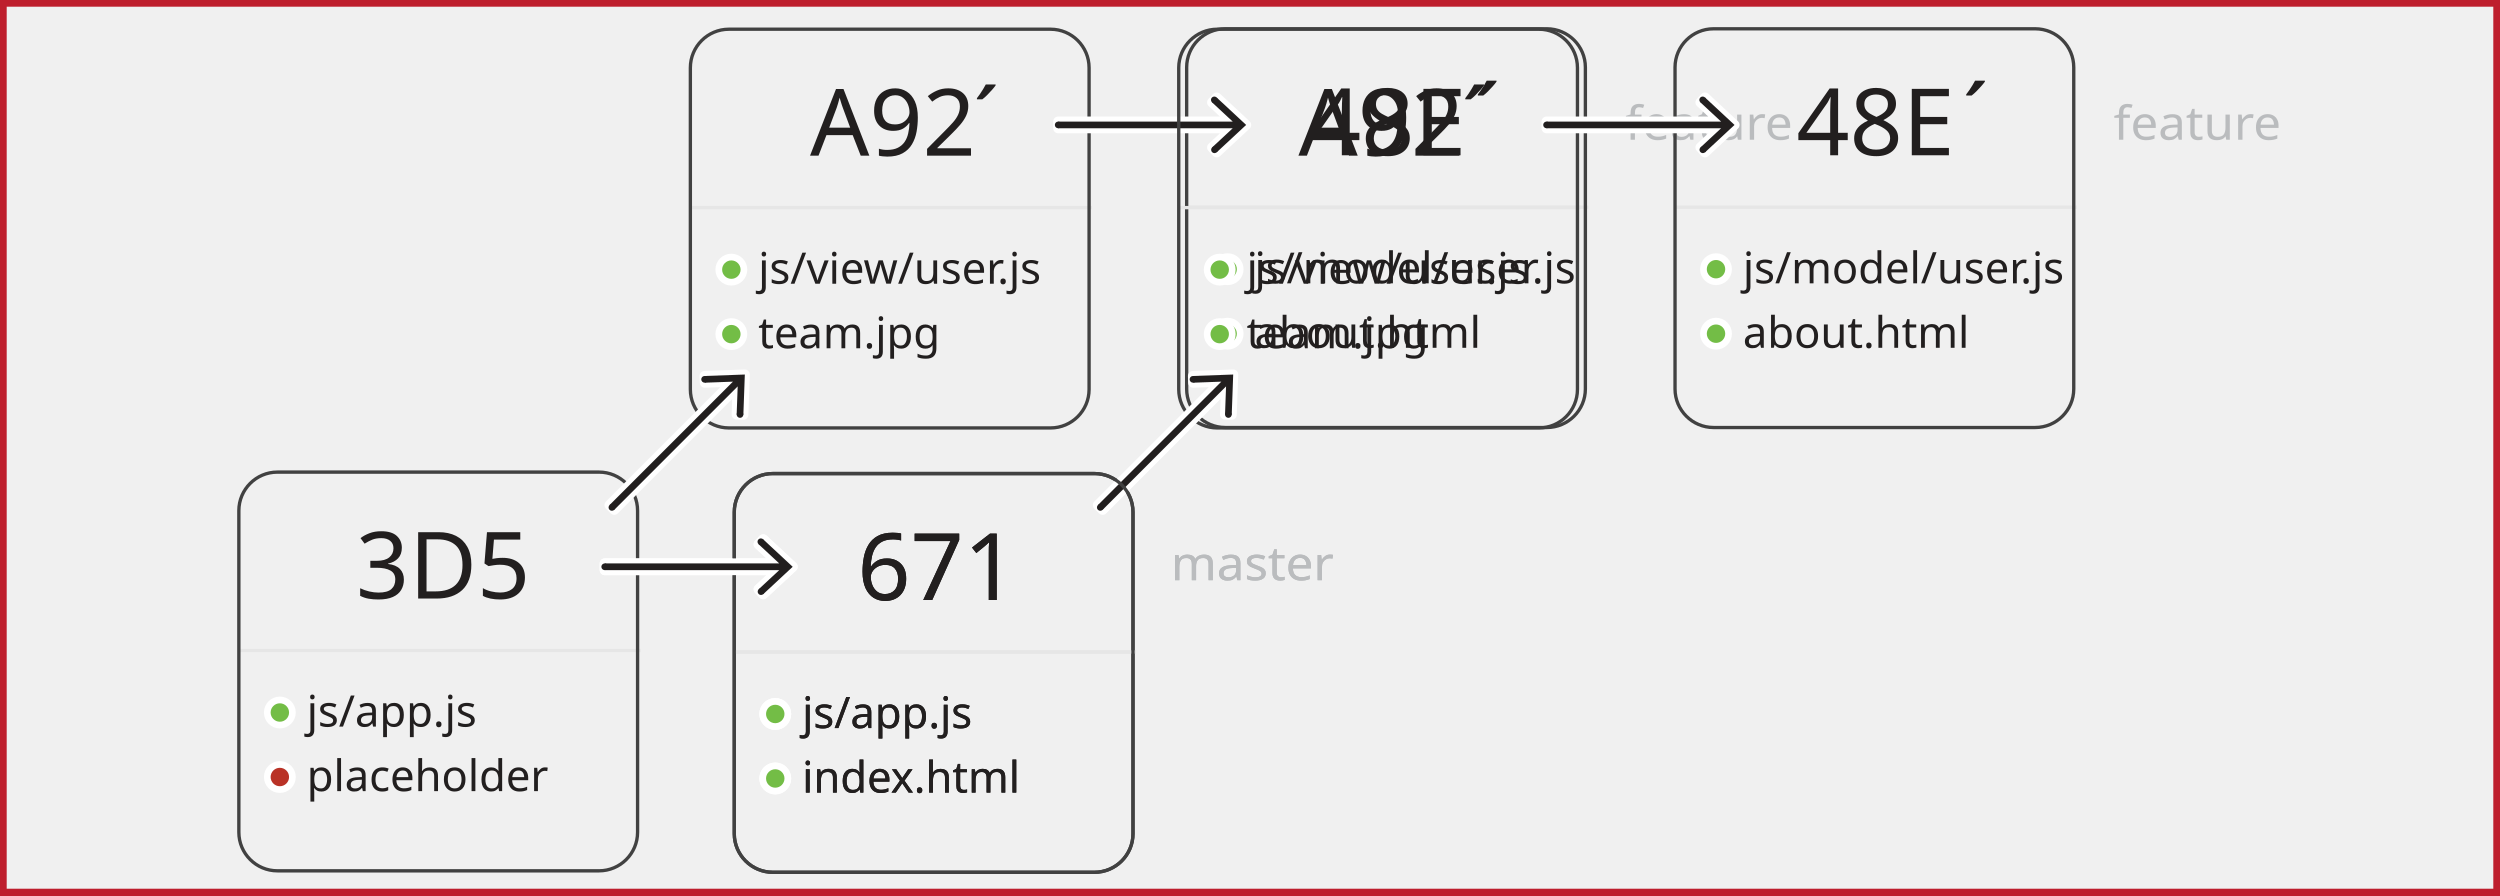
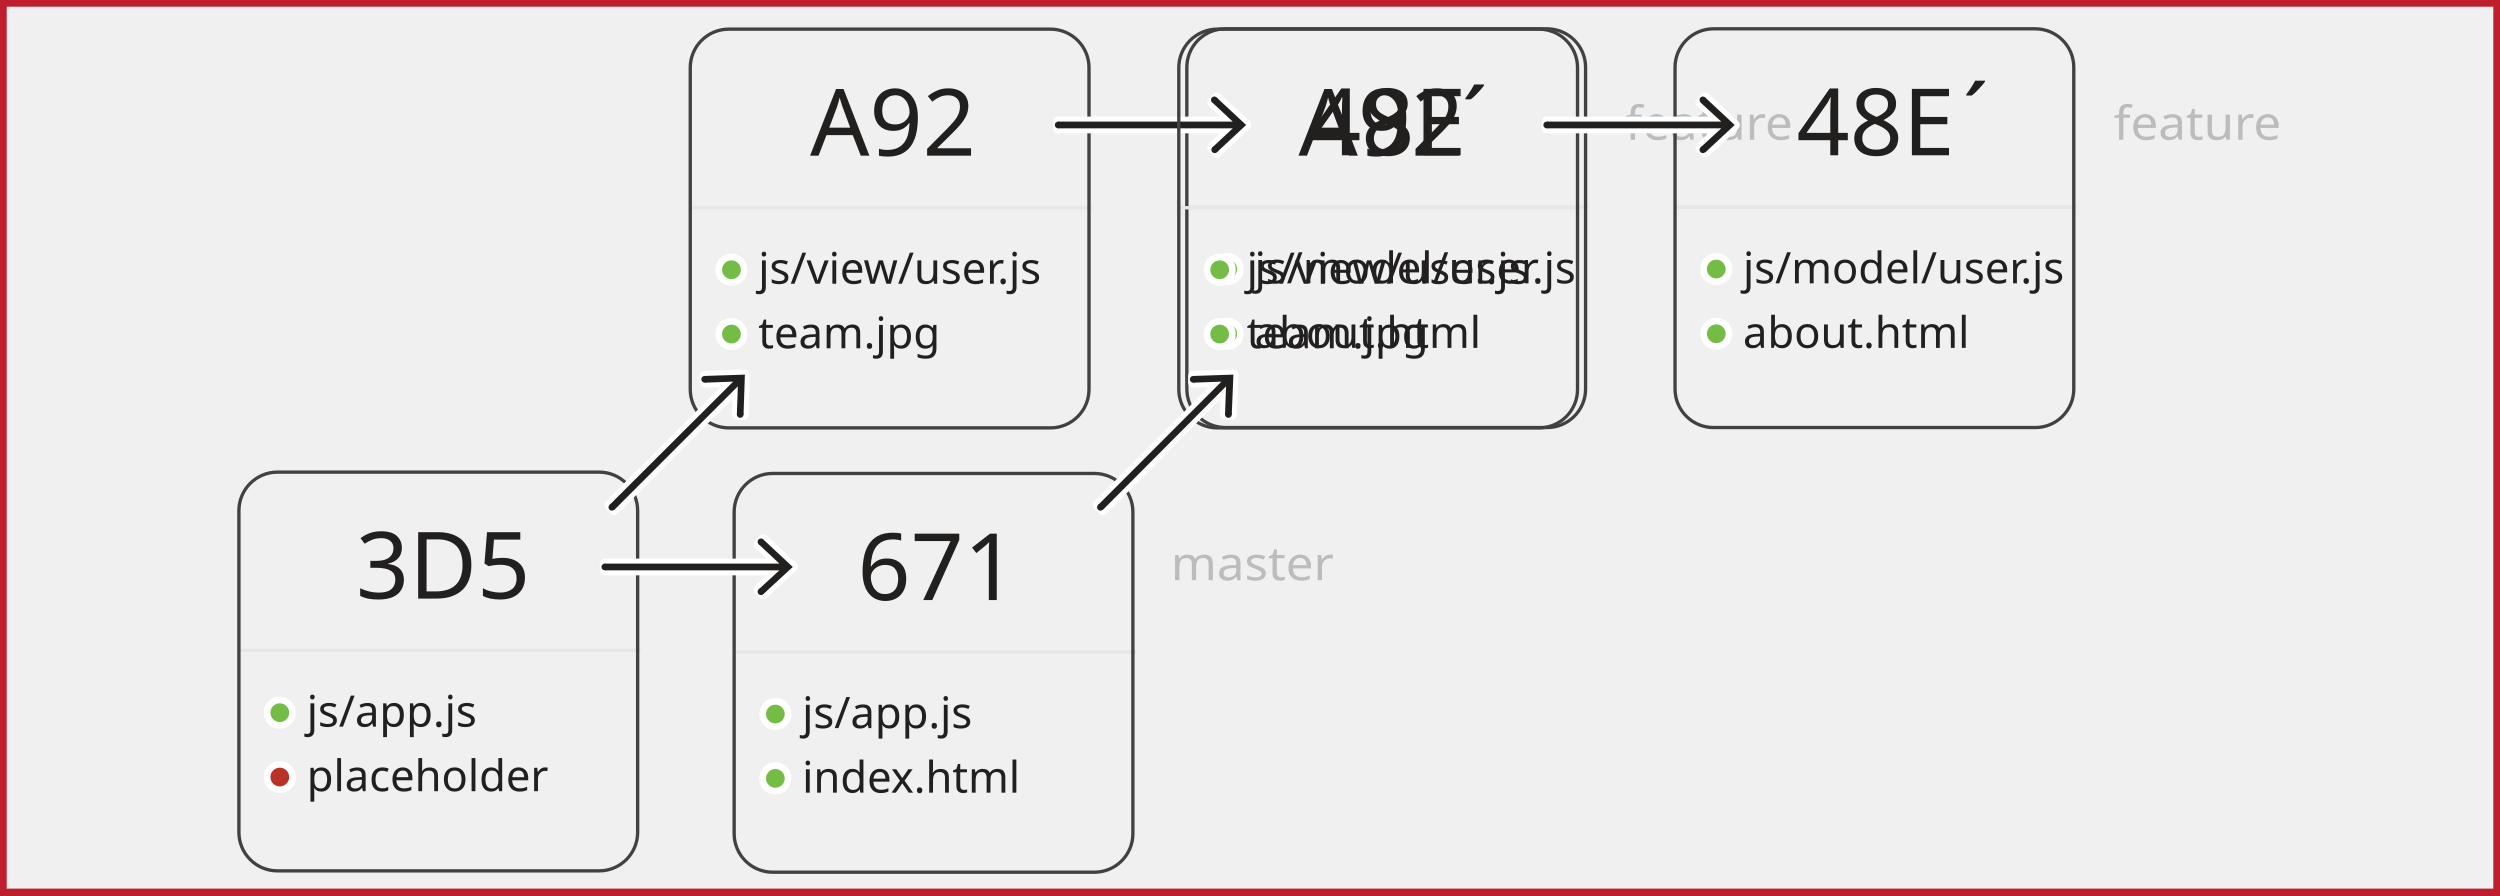
- <svg xmlns="http://www.w3.org/2000/svg" version="1.1" id="Layer_2" x="0px" y="0px" width="746.14px" height="267.242px" viewBox="0 0 746.14 267.242" enable-background="new 0 0 746.14 267.242" xml:space="preserve">
+ <svg xmlns="http://www.w3.org/2000/svg" version="1.1" id="Layer_2" x="0px" y="0px" viewBox="0 0 746.1 267.2" enable-background="new 0 0 746.1 267.2" xml:space="preserve">
  <g id="boundary">
-     <path id="shape" fill="none" stroke="#BE1E2D" stroke-width="4" stroke-miterlimit="10" d="M0,0l0,267.242l746.14,0L746.14,0L0,0z" />
+     <path id="shape" fill="none" stroke="#BE1E2D" stroke-width="4" stroke-miterlimit="10" d="M0,0v267.2h746.1V0H0z" />
  </g>
  <g id="base">
    <g id="Template_1_">
-       <line fill="none" stroke="#E6E6E6" stroke-miterlimit="10" x1="191.174" y1="194.146" x2="71.174" y2="194.146" />
+       <line fill="none" stroke="#E6E6E6" stroke-miterlimit="10" x1="191.2" y1="194.1" x2="71.2" y2="194.1" />
    </g>
-     <path id="border_1_" fill="#414141" d="M178.788,141.403c6.065,0,11,4.935,11,11v96c0,6.065-4.935,11-11,11h-96   c-6.065,0-11-4.935-11-11v-96c0-6.065,4.935-11,11-11H178.788 M178.788,140.403h-96c-6.6,0-12,5.4-12,12v96c0,6.6,5.4,12,12,12h96   c6.6,0,12-5.4,12-12v-96C190.788,145.803,185.388,140.403,178.788,140.403L178.788,140.403z" />
+     <path id="border_1_" fill="#414141" d="M178.8,141.4c6.1,0,11,4.9,11,11v96c0,6.1-4.9,11-11,11h-96c-6.1,0-11-4.9-11-11v-96   c0-6.1,4.9-11,11-11L178.8,141.4 M178.8,140.4h-96c-6.6,0-12,5.4-12,12v96c0,6.6,5.4,12,12,12h96c6.6,0,12-5.4,12-12v-96   C190.8,145.8,185.4,140.4,178.8,140.4L178.8,140.4z" />
    <text transform="matrix(1 0 0 1 106.2428 178.6422)" fill="#221F1F" font-family="'HelveticaNeue-Light'" font-size="27.748">3D5</text>
    <text transform="matrix(1 0 0 1 91.5437 216.8682)" fill="#221F1F" font-family="'ApexNew-Book'" font-size="12.992">js/app.js</text>
-     <circle fill="#73BD46" stroke="#FFFFFF" stroke-width="2" stroke-miterlimit="10" cx="83.52" cy="212.654" r="3.75" />
+     <circle fill="#73BD46" stroke="#FFFFFF" stroke-width="2" stroke-miterlimit="10" cx="83.5" cy="212.7" r="3.8" />
    <text transform="matrix(1 0 0 1 91.5437 236.1182)" fill="#221F1F" font-family="'ApexNew-Book'" font-size="12.992">placeholder</text>
-     <circle fill="#B93226" stroke="#FFFFFF" stroke-width="2" stroke-miterlimit="10" cx="83.52" cy="231.904" r="3.75" />
+     <circle fill="#B93226" stroke="#FFFFFF" stroke-width="2" stroke-miterlimit="10" cx="83.5" cy="231.9" r="3.8" />
+   </g>
+   <g id="step-1">
+     <text transform="matrix(1.0483 0 0 1 349.4434 173.1567)" fill="#BABCBE" font-family="'ApexNew-Book'" font-size="14">master</text>
+     <g>
+       <g id="Template_10_">
+         <line fill="none" stroke="#E6E6E6" stroke-miterlimit="10" x1="339" y1="194.6" x2="219" y2="194.6" />
+       </g>
+       <g id="border_19_">
+         <path fill="#414141" d="M326.6,141.8c6.1,0,11,4.9,11,11v96c0,6.1-4.9,11-11,11h-96c-6.1,0-11-4.9-11-11v-96c0-6.1,4.9-11,11-11     L326.6,141.8 M326.6,140.8h-96c-6.6,0-12,5.4-12,12v96c0,6.6,5.4,12,12,12h96c6.6,0,12-5.4,12-12v-96     C338.6,146.2,333.2,140.8,326.6,140.8L326.6,140.8z" />
+       </g>
+     </g>
+     <text transform="matrix(1 0 0 1 255.8935 179.078)" fill="#221F1F" font-family="'HelveticaNeue-Light'" font-size="27.748">671</text>
+     <text transform="matrix(1 0 0 1 239.4048 217.304)" fill="#221F1F" font-family="'ApexNew-Book'" font-size="12.992">js/app.js</text>
+     <circle fill="#73BD46" stroke="#FFFFFF" stroke-width="2" stroke-miterlimit="10" cx="231.4" cy="213.1" r="3.8" />
+     <g>
+       <g>
+         <polygon fill="none" stroke="#FFFFFF" stroke-width="3" stroke-linecap="round" stroke-linejoin="round" stroke-miterlimit="10" points="     227.8,161 226.4,162.4 232.6,168.2 180.5,168.2 180.5,170.2 232.6,170.2 226.4,175.9 227.8,177.3 236.6,169.2    " />
+         <polygon fill="#221F1F" points="227.8,161 226.4,162.4 232.6,168.2 180.5,168.2 180.5,170.2 232.6,170.2 226.4,175.9      227.8,177.3 236.6,169.2    " />
+       </g>
+       <circle fill="#221F1F" cx="180.5" cy="169.2" r="1" />
+       <circle fill="#221F1F" cx="227.1" cy="161.7" r="1" />
+       <circle fill="#221F1F" cx="227.1" cy="176.6" r="1" />
+       <line display="none" fill="none" stroke="#ED358C" stroke-miterlimit="10" x1="190" y1="156.7" x2="190" y2="180.7" />
+       <line display="none" fill="none" stroke="#ED358C" stroke-miterlimit="10" x1="218.8" y1="156.7" x2="218.8" y2="180.7" />
+     </g>
+     <circle fill="#73BD46" stroke="#FFFFFF" stroke-width="2" stroke-miterlimit="10" cx="231.4" cy="232.3" r="3.8" />
+     <text transform="matrix(1 0 0 1 239.4048 236.554)" fill="#221F1F" font-family="'ApexNew-Book'" font-size="12.992">index.html</text>
  </g>
  <g id="step-1-in-out">
    <text transform="matrix(1.0483 0 0 1 485.0527 41.7051)" fill="#BABCBE" font-family="'ApexNew-Book'" font-size="14">feature</text>
    <g>
      <g id="Template_8_">
-         <line fill="none" stroke="#E6E6E6" stroke-miterlimit="10" x1="325.929" y1="61.964" x2="205.929" y2="61.964" />
+         <line fill="none" stroke="#E6E6E6" stroke-miterlimit="10" x1="325.9" y1="62" x2="205.9" y2="62" />
      </g>
      <g id="border_16_">
-         <path fill="#414141" d="M313.542,9.221c6.065,0,11,4.935,11,11v96c0,6.065-4.935,11-11,11h-96c-6.065,0-11-4.935-11-11v-96     c0-6.065,4.935-11,11-11H313.542 M313.542,8.221h-96c-6.6,0-12,5.4-12,12v96c0,6.6,5.4,12,12,12h96c6.6,0,12-5.4,12-12v-96     C325.542,13.621,320.143,8.221,313.542,8.221L313.542,8.221z" />
+         <path fill="#414141" d="M313.5,9.2c6.1,0,11,4.9,11,11v96c0,6.1-4.9,11-11,11h-96c-6.1,0-11-4.9-11-11v-96c0-6.1,4.9-11,11-11     L313.5,9.2 M313.5,8.2h-96c-6.6,0-12,5.4-12,12v96c0,6.6,5.4,12,12,12h96c6.6,0,12-5.4,12-12v-96C325.5,13.6,320.1,8.2,313.5,8.2     L313.5,8.2z" />
      </g>
    </g>
    <text transform="matrix(1 0 0 1 241.7606 46.4603)" fill="#221F1F" font-family="'HelveticaNeue-Light'" font-size="27.748">A92</text>
    <text transform="matrix(1 0 0 1 226.2983 84.6863)" fill="#221F1F" font-family="'ApexNew-Book'" font-size="12.992">js/view/user.js</text>
-     <circle fill="#73BD46" stroke="#FFFFFF" stroke-width="2" stroke-miterlimit="10" cx="218.275" cy="80.472" r="3.75" />
+     <circle fill="#73BD46" stroke="#FFFFFF" stroke-width="2" stroke-miterlimit="10" cx="218.3" cy="80.5" r="3.8" />
    <text transform="matrix(1 0 0 1 226.2983 103.9363)" fill="#221F1F" font-family="'ApexNew-Book'" font-size="12.992">team.jpg</text>
-     <circle fill="#73BD46" stroke="#FFFFFF" stroke-width="2" stroke-miterlimit="10" cx="218.275" cy="99.722" r="3.75" />
-     <text transform="matrix(1 0 0 1 290.4606 46.4603)" fill="#221F1F" font-family="'HelveticaNeue-Light'" font-size="27.748">´</text>
-     <text transform="matrix(1 0 0 1 439.9606 45.332)" fill="#221F1F" font-family="'HelveticaNeue-Light'" font-size="27.748">´</text>
+     <circle fill="#73BD46" stroke="#FFFFFF" stroke-width="2" stroke-miterlimit="10" cx="218.3" cy="99.7" r="3.8" />
    <g>
      <g id="Template_6_">
-         <line fill="none" stroke="#E6E6E6" stroke-miterlimit="10" x1="474.053" y1="61.836" x2="354.053" y2="61.836" />
+         <line fill="none" stroke="#E6E6E6" stroke-miterlimit="10" x1="474.1" y1="61.8" x2="354.1" y2="61.8" />
      </g>
      <g id="border_14_">
-         <path fill="#414141" d="M461.666,9.093c6.065,0,11,4.935,11,11v96c0,6.065-4.935,11-11,11h-96c-6.065,0-11-4.935-11-11v-96     c0-6.065,4.935-11,11-11H461.666 M461.666,8.093h-96c-6.6,0-12,5.4-12,12v96c0,6.6,5.4,12,12,12h96c6.6,0,12-5.4,12-12v-96     C473.666,13.493,468.266,8.093,461.666,8.093L461.666,8.093z" />
+         <path fill="#414141" d="M461.7,9.1c6.1,0,11,4.9,11,11v96c0,6.1-4.9,11-11,11h-96c-6.1,0-11-4.9-11-11v-96c0-6.1,4.9-11,11-11     L461.7,9.1 M461.7,8.1h-96c-6.6,0-12,5.4-12,12v96c0,6.6,5.4,12,12,12h96c6.6,0,12-5.4,12-12v-96C473.7,13.5,468.3,8.1,461.7,8.1     L461.7,8.1z" />
      </g>
    </g>
    <text transform="matrix(1 0 0 1 390.3972 46.332)" fill="#221F1F" font-family="'HelveticaNeue-Light'" font-size="27.748">48E</text>
    <text transform="matrix(1 0 0 1 374.4217 84.5579)" fill="#221F1F" font-family="'ApexNew-Book'" font-size="12.992">js/model/user.js</text>
-     <circle fill="#73BD46" stroke="#FFFFFF" stroke-width="2" stroke-miterlimit="10" cx="366.398" cy="80.344" r="3.75" />
+     <circle fill="#73BD46" stroke="#FFFFFF" stroke-width="2" stroke-miterlimit="10" cx="366.4" cy="80.3" r="3.8" />
    <text transform="matrix(1 0 0 1 374.4217 103.8079)" fill="#221F1F" font-family="'ApexNew-Book'" font-size="12.992">about.html</text>
-     <circle fill="#73BD46" stroke="#FFFFFF" stroke-width="2" stroke-miterlimit="10" cx="366.398" cy="99.594" r="3.75" />
+     <circle fill="#73BD46" stroke="#FFFFFF" stroke-width="2" stroke-miterlimit="10" cx="366.4" cy="99.6" r="3.8" />
    <g id="XMLID_9_">
      <g>
-         <polygon fill="none" stroke="#FFFFFF" stroke-width="3" stroke-linecap="round" stroke-linejoin="round" stroke-miterlimit="10" points="     210.294,112.215 210.365,114.216 218.75,113.91 181.92,150.739 183.334,152.153 220.167,115.32 219.86,123.71 221.86,123.782      222.297,111.779    " />
-         <polygon fill="#221F1F" points="210.294,112.215 210.365,114.216 218.75,113.91 181.92,150.739 183.334,152.153 220.167,115.32      219.86,123.71 221.86,123.782 222.297,111.779    " />
+         <polygon fill="none" stroke="#FFFFFF" stroke-width="3" stroke-linecap="round" stroke-linejoin="round" stroke-miterlimit="10" points="     210.3,112.2 210.4,114.2 218.8,113.9 181.9,150.7 183.3,152.2 220.2,115.3 219.9,123.7 221.9,123.8 222.3,111.8    " />
+         <polygon fill="#221F1F" points="210.3,112.2 210.4,114.2 218.8,113.9 181.9,150.7 183.3,152.2 220.2,115.3 219.9,123.7      221.9,123.8 222.3,111.8    " />
      </g>
-       <circle fill="#221F1F" cx="182.627" cy="151.446" r="1" />
-       <circle fill="#221F1F" cx="210.294" cy="113.215" r="1" />
-       <circle fill="#221F1F" cx="220.86" cy="123.71" r="1" />
-       <line display="none" fill="none" stroke="#ED358C" stroke-miterlimit="10" x1="180.526" y1="135.864" x2="197.51" y2="152.849" />
-       <line display="none" fill="none" stroke="#ED358C" stroke-miterlimit="10" x1="200.855" y1="115.535" x2="217.839" y2="132.519" />
+       <circle fill="#221F1F" cx="182.6" cy="151.4" r="1" />
+       <circle fill="#221F1F" cx="210.3" cy="113.2" r="1" />
+       <circle fill="#221F1F" cx="220.9" cy="123.7" r="1" />
+       <line display="none" fill="none" stroke="#ED358C" stroke-miterlimit="10" x1="180.5" y1="135.9" x2="197.5" y2="152.8" />
+       <line display="none" fill="none" stroke="#ED358C" stroke-miterlimit="10" x1="200.9" y1="115.5" x2="217.8" y2="132.5" />
    </g>
    <g>
      <g>
-         <polygon fill="none" stroke="#FFFFFF" stroke-width="3" stroke-linecap="round" stroke-linejoin="round" stroke-miterlimit="10" points="     363.126,29.105 361.761,30.57 367.907,36.283 315.822,36.283 315.822,38.283 367.911,38.283 361.761,43.998 363.126,45.463      371.922,37.285    " />
-         <polygon fill="#221F1F" points="363.126,29.105 361.761,30.57 367.907,36.283 315.822,36.283 315.822,38.283 367.911,38.283      361.761,43.998 363.126,45.463 371.922,37.285    " />
+         <polygon fill="none" stroke="#FFFFFF" stroke-width="3" stroke-linecap="round" stroke-linejoin="round" stroke-miterlimit="10" points="     363.1,29.1 361.8,30.6 367.9,36.3 315.8,36.3 315.8,38.3 367.9,38.3 361.8,44 363.1,45.5 371.9,37.3    " />
+         <polygon fill="#221F1F" points="363.1,29.1 361.8,30.6 367.9,36.3 315.8,36.3 315.8,38.3 367.9,38.3 361.8,44 363.1,45.5      371.9,37.3    " />
      </g>
-       <circle fill="#221F1F" cx="315.822" cy="37.283" r="1" />
-       <circle fill="#221F1F" cx="362.418" cy="29.812" r="1" />
-       <circle fill="#221F1F" cx="362.468" cy="44.705" r="1" />
-       <line display="none" fill="none" stroke="#ED358C" stroke-miterlimit="10" x1="325.354" y1="24.779" x2="325.354" y2="48.798" />
-       <line display="none" fill="none" stroke="#ED358C" stroke-miterlimit="10" x1="354.104" y1="24.779" x2="354.104" y2="48.798" />
-     </g>
-     <g id="master">
-       <text transform="matrix(1.0483 0 0 1 349.4433 173.1569)" fill="#BABCBE" font-family="'ApexNew-Book'" font-size="14">master</text>
-       <g>
-         <g id="Template_9_">
-           <line fill="none" stroke="#E6E6E6" stroke-miterlimit="10" x1="339.036" y1="194.582" x2="219.036" y2="194.582" />
-         </g>
-         <g id="border_18_">
-           <path fill="#414141" d="M326.649,141.838c6.065,0,11,4.935,11,11v96c0,6.065-4.935,11-11,11h-96c-6.065,0-11-4.935-11-11v-96      c0-6.065,4.935-11,11-11H326.649 M326.649,140.838h-96c-6.6,0-12,5.4-12,12v96c0,6.6,5.4,12,12,12h96c6.6,0,12-5.4,12-12v-96      C338.649,146.238,333.249,140.838,326.649,140.838L326.649,140.838z" />
-         </g>
-       </g>
-       <text transform="matrix(1 0 0 1 255.8935 179.078)" fill="#221F1F" font-family="'HelveticaNeue-Light'" font-size="27.748">671</text>
-       <text transform="matrix(1 0 0 1 239.4048 217.304)" fill="#221F1F" font-family="'ApexNew-Book'" font-size="12.992">js/app.js</text>
-       <circle fill="#73BD46" stroke="#FFFFFF" stroke-width="2" stroke-miterlimit="10" cx="231.381" cy="213.09" r="3.75" />
-       <g>
-         <g>
-           <polygon fill="none" stroke="#FFFFFF" stroke-width="3" stroke-linecap="round" stroke-linejoin="round" stroke-miterlimit="10" points="      227.786,160.979 226.421,162.444 232.567,168.157 180.482,168.157 180.482,170.157 232.572,170.157 226.421,175.872       227.786,177.337 236.582,169.159     " />
-           <polygon fill="#221F1F" points="227.786,160.979 226.421,162.444 232.567,168.157 180.482,168.157 180.482,170.157       232.572,170.157 226.421,175.872 227.786,177.337 236.582,169.159     " />
-         </g>
-         <circle fill="#221F1F" cx="180.482" cy="169.157" r="1" />
-         <circle fill="#221F1F" cx="227.079" cy="161.686" r="1" />
-         <circle fill="#221F1F" cx="227.129" cy="176.579" r="1" />
-         <line display="none" fill="none" stroke="#ED358C" stroke-miterlimit="10" x1="190.014" y1="156.653" x2="190.014" y2="180.672" />
-         <line display="none" fill="none" stroke="#ED358C" stroke-miterlimit="10" x1="218.764" y1="156.653" x2="218.764" y2="180.672" />
-       </g>
-       <circle fill="#73BD46" stroke="#FFFFFF" stroke-width="2" stroke-miterlimit="10" cx="231.381" cy="232.34" r="3.75" />
-       <text transform="matrix(1 0 0 1 239.4048 236.554)" fill="#221F1F" font-family="'ApexNew-Book'" font-size="12.992">index.html</text>
+       <circle fill="#221F1F" cx="315.8" cy="37.3" r="1" />
+       <circle fill="#221F1F" cx="362.4" cy="29.8" r="1" />
+       <circle fill="#221F1F" cx="362.5" cy="44.7" r="1" />
+       <line display="none" fill="none" stroke="#ED358C" stroke-miterlimit="10" x1="325.4" y1="24.8" x2="325.4" y2="48.8" />
+       <line display="none" fill="none" stroke="#ED358C" stroke-miterlimit="10" x1="354.1" y1="24.8" x2="354.1" y2="48.8" />
    </g>
  </g>
  <g id="step-3">
-     <text transform="matrix(1.0483 0 0 1 630.8101 41.7051)" fill="#BABCBE" font-family="'ApexNew-Book'" font-size="14">feature</text>
+     <text transform="matrix(1.0483 0 0 1 630.8096 41.7051)" fill="#BABCBE" font-family="'ApexNew-Book'" font-size="14">feature</text>
    <g>
      <g id="Template_5_">
-         <line fill="none" stroke="#E6E6E6" stroke-miterlimit="10" x1="471.687" y1="61.964" x2="351.687" y2="61.964" />
+         <line fill="none" stroke="#E6E6E6" stroke-miterlimit="10" x1="471.7" y1="62" x2="351.7" y2="62" />
      </g>
      <g id="border_12_">
-         <path fill="#414141" d="M459.3,9.221c6.065,0,11,4.935,11,11v96c0,6.065-4.935,11-11,11h-96c-6.065,0-11-4.935-11-11v-96     c0-6.065,4.935-11,11-11H459.3 M459.3,8.221h-96c-6.6,0-12,5.4-12,12v96c0,6.6,5.4,12,12,12h96c6.6,0,12-5.4,12-12v-96     C471.3,13.621,465.9,8.221,459.3,8.221L459.3,8.221z" />
+         <path fill="#414141" d="M459.3,9.2c6.1,0,11,4.9,11,11v96c0,6.1-4.9,11-11,11h-96c-6.1,0-11-4.9-11-11v-96c0-6.1,4.9-11,11-11     L459.3,9.2 M459.3,8.2h-96c-6.6,0-12,5.4-12,12v96c0,6.6,5.4,12,12,12h96c6.6,0,12-5.4,12-12v-96C471.3,13.6,465.9,8.2,459.3,8.2     L459.3,8.2z" />
      </g>
    </g>
    <text transform="matrix(1 0 0 1 387.5179 46.4603)" fill="#221F1F" font-family="'HelveticaNeue-Light'" font-size="27.748">A92</text>
    <text transform="matrix(1 0 0 1 372.0557 84.6863)" fill="#221F1F" font-family="'ApexNew-Book'" font-size="12.992">js/view/user.js</text>
-     <circle fill="#73BD46" stroke="#FFFFFF" stroke-width="2" stroke-miterlimit="10" cx="364.032" cy="80.472" r="3.75" />
+     <circle fill="#73BD46" stroke="#FFFFFF" stroke-width="2" stroke-miterlimit="10" cx="364" cy="80.5" r="3.8" />
    <text transform="matrix(1 0 0 1 372.0557 103.9363)" fill="#221F1F" font-family="'ApexNew-Book'" font-size="12.992">team.jpg</text>
-     <circle fill="#73BD46" stroke="#FFFFFF" stroke-width="2" stroke-miterlimit="10" cx="364.032" cy="99.722" r="3.75" />
+     <circle fill="#73BD46" stroke="#FFFFFF" stroke-width="2" stroke-miterlimit="10" cx="364" cy="99.7" r="3.8" />
    <text transform="matrix(1 0 0 1 436.218 46.4603)" fill="#221F1F" font-family="'HelveticaNeue-Light'" font-size="27.748">´</text>
    <text transform="matrix(1 0 0 1 585.718 45.332)" fill="#221F1F" font-family="'HelveticaNeue-Light'" font-size="27.748">´</text>
    <g>
      <g id="Template_2_">
-         <line fill="none" stroke="#E6E6E6" stroke-miterlimit="10" x1="619.81" y1="61.836" x2="499.81" y2="61.836" />
+         <line fill="none" stroke="#E6E6E6" stroke-miterlimit="10" x1="619.8" y1="61.8" x2="499.8" y2="61.8" />
      </g>
      <g id="border_10_">
-         <path fill="#414141" d="M607.423,9.093c6.065,0,11,4.935,11,11v96c0,6.065-4.935,11-11,11h-96c-6.065,0-11-4.935-11-11v-96     c0-6.065,4.935-11,11-11H607.423 M607.423,8.093h-96c-6.6,0-12,5.4-12,12v96c0,6.6,5.4,12,12,12h96c6.6,0,12-5.4,12-12v-96     C619.423,13.493,614.023,8.093,607.423,8.093L607.423,8.093z" />
+         <path fill="#414141" d="M607.4,9.1c6.1,0,11,4.9,11,11v96c0,6.1-4.9,11-11,11h-96c-6.1,0-11-4.9-11-11v-96c0-6.1,4.9-11,11-11     L607.4,9.1 M607.4,8.1h-96c-6.6,0-12,5.4-12,12v96c0,6.6,5.4,12,12,12h96c6.6,0,12-5.4,12-12v-96C619.4,13.5,614,8.1,607.4,8.1     L607.4,8.1z" />
      </g>
    </g>
    <text transform="matrix(1 0 0 1 536.1545 46.332)" fill="#221F1F" font-family="'HelveticaNeue-Light'" font-size="27.748">48E</text>
    <text transform="matrix(1 0 0 1 520.179 84.5579)" fill="#221F1F" font-family="'ApexNew-Book'" font-size="12.992">js/model/user.js</text>
-     <circle fill="#73BD46" stroke="#FFFFFF" stroke-width="2" stroke-miterlimit="10" cx="512.155" cy="80.344" r="3.75" />
+     <circle fill="#73BD46" stroke="#FFFFFF" stroke-width="2" stroke-miterlimit="10" cx="512.2" cy="80.3" r="3.8" />
    <text transform="matrix(1 0 0 1 520.179 103.8079)" fill="#221F1F" font-family="'ApexNew-Book'" font-size="12.992">about.html</text>
-     <circle fill="#73BD46" stroke="#FFFFFF" stroke-width="2" stroke-miterlimit="10" cx="512.155" cy="99.594" r="3.75" />
+     <circle fill="#73BD46" stroke="#FFFFFF" stroke-width="2" stroke-miterlimit="10" cx="512.2" cy="99.6" r="3.8" />
    <g id="XMLID_1_">
      <g>
-         <polygon fill="none" stroke="#FFFFFF" stroke-width="3" stroke-linecap="round" stroke-linejoin="round" stroke-miterlimit="10" points="     356.051,112.215 356.122,114.216 364.507,113.91 327.677,150.739 329.091,152.153 365.924,115.32 365.617,123.71      367.617,123.782 368.055,111.779    " />
-         <polygon fill="#221F1F" points="356.051,112.215 356.122,114.216 364.507,113.91 327.677,150.739 329.091,152.153      365.924,115.32 365.617,123.71 367.617,123.782 368.055,111.779    " />
+         <polygon fill="none" stroke="#FFFFFF" stroke-width="3" stroke-linecap="round" stroke-linejoin="round" stroke-miterlimit="10" points="     356.1,112.2 356.1,114.2 364.5,113.9 327.7,150.7 329.1,152.2 365.9,115.3 365.6,123.7 367.6,123.8 368.1,111.8    " />
+         <polygon fill="#221F1F" points="356.1,112.2 356.1,114.2 364.5,113.9 327.7,150.7 329.1,152.2 365.9,115.3 365.6,123.7      367.6,123.8 368.1,111.8    " />
      </g>
-       <circle fill="#221F1F" cx="328.384" cy="151.446" r="1" />
-       <circle fill="#221F1F" cx="356.051" cy="113.215" r="1" />
-       <circle fill="#221F1F" cx="366.617" cy="123.71" r="1" />
-       <line display="none" fill="none" stroke="#ED358C" stroke-miterlimit="10" x1="326.283" y1="135.864" x2="343.267" y2="152.849" />
-       <line display="none" fill="none" stroke="#ED358C" stroke-miterlimit="10" x1="346.612" y1="115.535" x2="363.596" y2="132.519" />
+       <circle fill="#221F1F" cx="328.4" cy="151.4" r="1" />
+       <circle fill="#221F1F" cx="356.1" cy="113.2" r="1" />
+       <circle fill="#221F1F" cx="366.6" cy="123.7" r="1" />
+       <line display="none" fill="none" stroke="#ED358C" stroke-miterlimit="10" x1="326.3" y1="135.9" x2="343.3" y2="152.8" />
+       <line display="none" fill="none" stroke="#ED358C" stroke-miterlimit="10" x1="346.6" y1="115.5" x2="363.6" y2="132.5" />
    </g>
    <g>
      <g>
-         <polygon fill="none" stroke="#FFFFFF" stroke-width="3" stroke-linecap="round" stroke-linejoin="round" stroke-miterlimit="10" points="     508.882,29.105 507.518,30.57 513.663,36.283 461.578,36.283 461.578,38.283 513.668,38.283 507.518,43.998 508.882,45.463      517.678,37.285    " />
-         <polygon fill="#221F1F" points="508.882,29.105 507.518,30.57 513.663,36.283 461.578,36.283 461.578,38.283 513.668,38.283      507.518,43.998 508.882,45.463 517.678,37.285    " />
+         <polygon fill="none" stroke="#FFFFFF" stroke-width="3" stroke-linecap="round" stroke-linejoin="round" stroke-miterlimit="10" points="     508.9,29.1 507.5,30.6 513.7,36.3 461.6,36.3 461.6,38.3 513.7,38.3 507.5,44 508.9,45.5 517.7,37.3    " />
+         <polygon fill="#221F1F" points="508.9,29.1 507.5,30.6 513.7,36.3 461.6,36.3 461.6,38.3 513.7,38.3 507.5,44 508.9,45.5      517.7,37.3    " />
      </g>
-       <circle fill="#221F1F" cx="461.578" cy="37.283" r="1" />
-       <circle fill="#221F1F" cx="508.175" cy="29.812" r="1" />
-       <circle fill="#221F1F" cx="508.225" cy="44.705" r="1" />
-       <line display="none" fill="none" stroke="#ED358C" stroke-miterlimit="10" x1="471.111" y1="24.779" x2="471.111" y2="48.798" />
-       <line display="none" fill="none" stroke="#ED358C" stroke-miterlimit="10" x1="499.861" y1="24.779" x2="499.861" y2="48.798" />
-     </g>
-     <g id="master_1_">
-       <text transform="matrix(1.0483 0 0 1 349.4433 173.1569)" fill="#BABCBE" font-family="'ApexNew-Book'" font-size="14">master</text>
-       <g>
-         <g id="Template_10_">
-           <line fill="none" stroke="#E6E6E6" stroke-miterlimit="10" x1="339.036" y1="194.582" x2="219.036" y2="194.582" />
-         </g>
-         <g id="border_19_">
-           <path fill="#414141" d="M326.649,141.838c6.065,0,11,4.935,11,11v96c0,6.065-4.935,11-11,11h-96c-6.065,0-11-4.935-11-11v-96      c0-6.065,4.935-11,11-11H326.649 M326.649,140.838h-96c-6.6,0-12,5.4-12,12v96c0,6.6,5.4,12,12,12h96c6.6,0,12-5.4,12-12v-96      C338.649,146.238,333.249,140.838,326.649,140.838L326.649,140.838z" />
-         </g>
-       </g>
-       <text transform="matrix(1 0 0 1 255.8935 179.078)" fill="#221F1F" font-family="'HelveticaNeue-Light'" font-size="27.748">671</text>
-       <text transform="matrix(1 0 0 1 239.4048 217.304)" fill="#221F1F" font-family="'ApexNew-Book'" font-size="12.992">js/app.js</text>
-       <circle fill="#73BD46" stroke="#FFFFFF" stroke-width="2" stroke-miterlimit="10" cx="231.381" cy="213.09" r="3.75" />
-       <g>
-         <g>
-           <polygon fill="none" stroke="#FFFFFF" stroke-width="3" stroke-linecap="round" stroke-linejoin="round" stroke-miterlimit="10" points="      227.786,160.979 226.421,162.444 232.567,168.157 180.482,168.157 180.482,170.157 232.572,170.157 226.421,175.872       227.786,177.337 236.582,169.159     " />
-           <polygon fill="#221F1F" points="227.786,160.979 226.421,162.444 232.567,168.157 180.482,168.157 180.482,170.157       232.572,170.157 226.421,175.872 227.786,177.337 236.582,169.159     " />
-         </g>
-         <circle fill="#221F1F" cx="180.482" cy="169.157" r="1" />
-         <circle fill="#221F1F" cx="227.079" cy="161.686" r="1" />
-         <circle fill="#221F1F" cx="227.129" cy="176.579" r="1" />
-         <line display="none" fill="none" stroke="#ED358C" stroke-miterlimit="10" x1="190.014" y1="156.653" x2="190.014" y2="180.672" />
-         <line display="none" fill="none" stroke="#ED358C" stroke-miterlimit="10" x1="218.764" y1="156.653" x2="218.764" y2="180.672" />
-       </g>
-       <circle fill="#73BD46" stroke="#FFFFFF" stroke-width="2" stroke-miterlimit="10" cx="231.381" cy="232.34" r="3.75" />
-       <text transform="matrix(1 0 0 1 239.4048 236.554)" fill="#221F1F" font-family="'ApexNew-Book'" font-size="12.992">index.html</text>
+       <circle fill="#221F1F" cx="461.6" cy="37.3" r="1" />
+       <circle fill="#221F1F" cx="508.2" cy="29.8" r="1" />
+       <circle fill="#221F1F" cx="508.2" cy="44.7" r="1" />
+       <line display="none" fill="none" stroke="#ED358C" stroke-miterlimit="10" x1="471.1" y1="24.8" x2="471.1" y2="48.8" />
+       <line display="none" fill="none" stroke="#ED358C" stroke-miterlimit="10" x1="499.9" y1="24.8" x2="499.9" y2="48.8" />
    </g>
  </g>
</svg>
